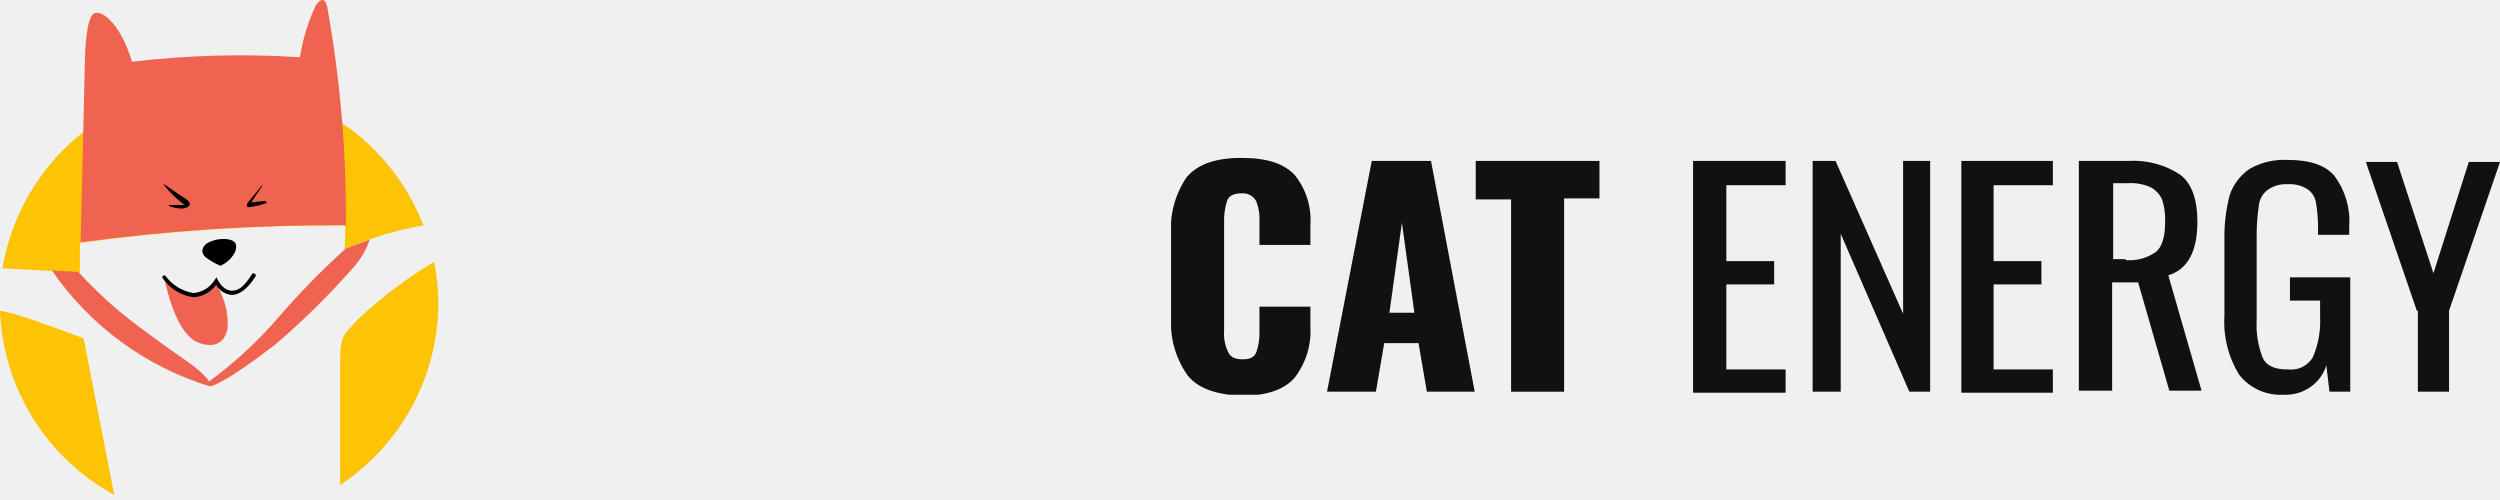
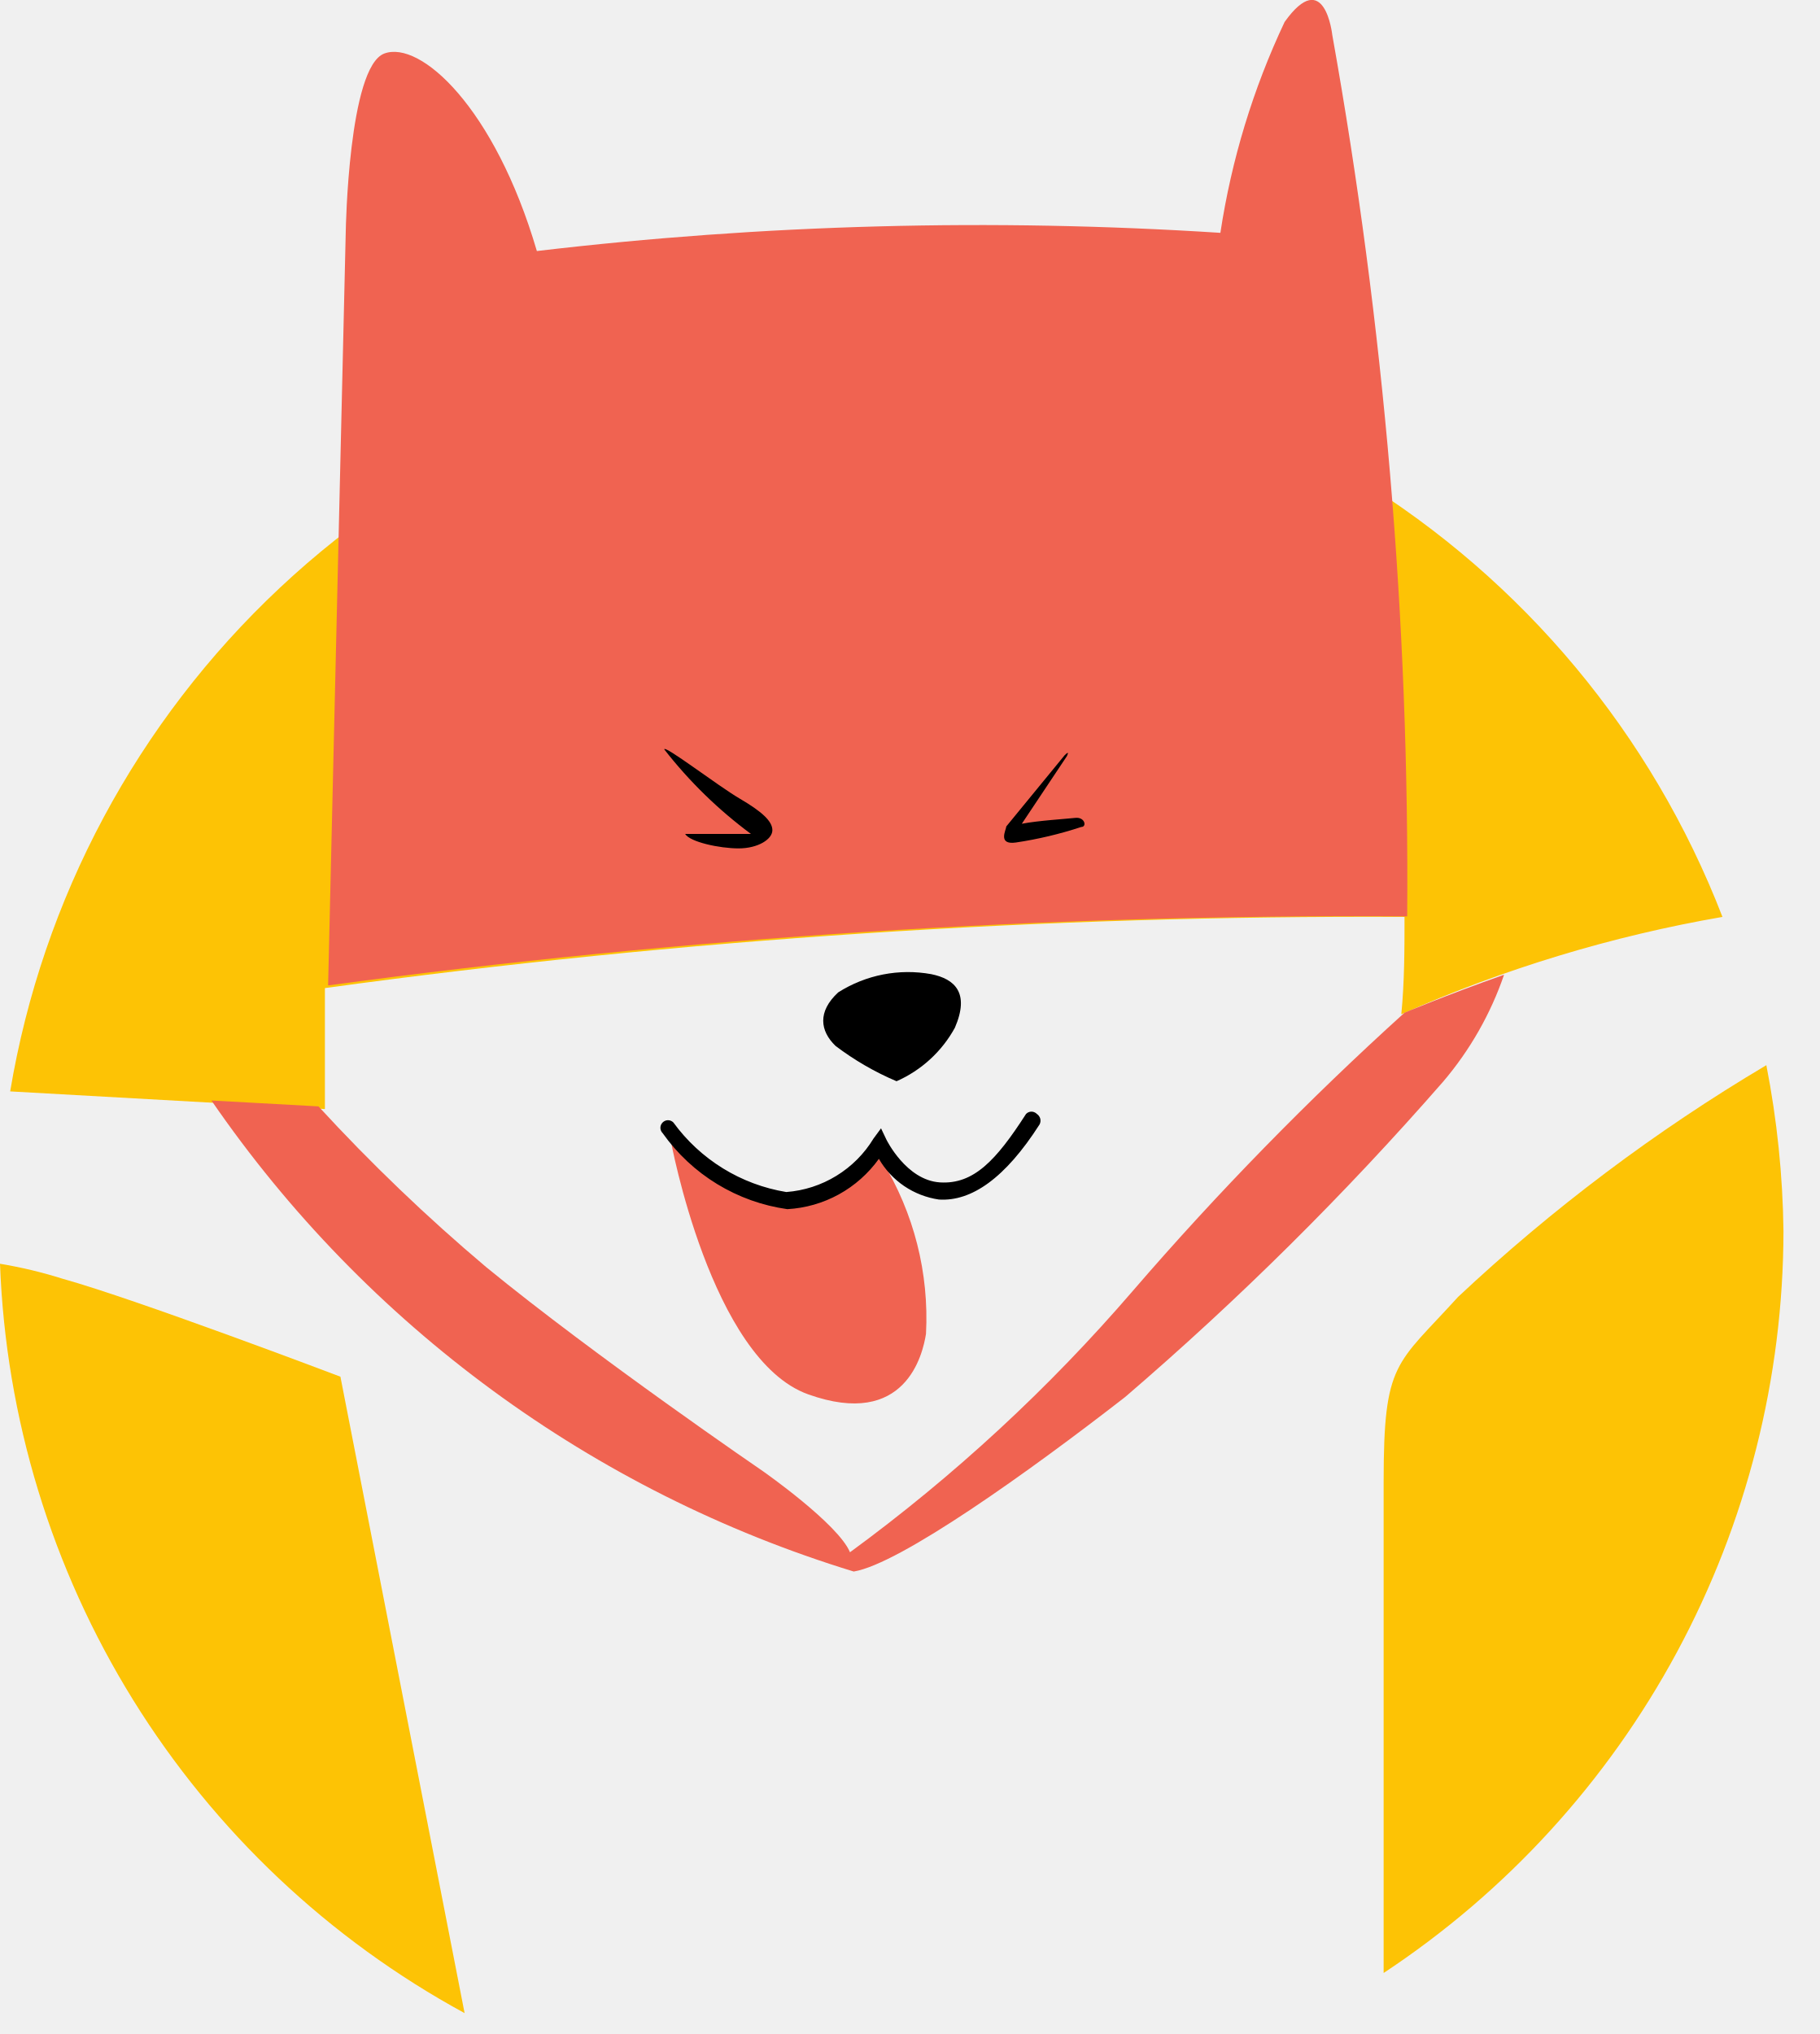
- <svg xmlns="http://www.w3.org/2000/svg" width="190" height="38" viewBox="0 0 190 38" fill="none">
-   <g clip-path="url(#clip0_95170_600)">
+ <svg xmlns="http://www.w3.org/2000/svg" width="34" height="38" viewBox="0 0 34 38" fill="none">
+   <g clip-path="url(#clip0_95254_568)">
    <path d="M6.07 20.72V18.46C12.754 17.542 19.494 17.098 26.24 17.13C26.24 17.73 26.24 18.34 26.18 18.95C28.098 18.099 30.113 17.488 32.18 17.13C30.863 13.722 28.462 10.841 25.347 8.931C22.233 7.021 18.576 6.186 14.941 6.557C11.306 6.927 7.894 8.482 5.229 10.981C2.563 13.48 0.793 16.786 0.19 20.39L6.07 20.72Z" fill="#FDC305" />
-     <path d="M27.24 24.23C26.08 25.51 25.85 25.43 25.85 27.68C25.85 28.59 25.85 32.58 25.85 36.86C28.142 35.346 30.024 33.288 31.328 30.869C32.631 28.451 33.316 25.747 33.32 23C33.307 21.959 33.2 20.922 33 19.9C30.928 21.13 28.997 22.581 27.24 24.23Z" fill="#FDC305" />
+     <path d="M27.24 24.23C26.08 25.51 25.85 25.43 25.85 27.68C25.85 28.59 25.85 32.58 25.85 36.86C28.142 35.346 30.024 33.288 31.328 30.869C32.632 28.451 33.316 25.747 33.32 23C33.307 21.959 33.2 20.922 33 19.9C30.928 21.13 28.997 22.581 27.24 24.23Z" fill="#FDC305" />
    <path d="M6.36 25.72C6.36 25.72 2.57 24.28 1.17 23.89C0.787 23.769 0.396 23.676 0 23.61C0.108 26.496 0.966 29.304 2.487 31.759C4.009 34.213 6.143 36.23 8.68 37.61L6.36 25.72Z" fill="#FDC305" />
    <path d="M26.29 17.12C26.331 11.599 25.862 6.085 24.89 0.65C24.89 0.65 24.75 -0.64 24 0.41C23.411 1.658 23.007 2.985 22.8 4.35C18.542 4.076 14.268 4.19 10.03 4.69C9.24 2 7.85 0.75 7.18 1C6.51 1.25 6.46 4.31 6.46 4.31L6.13 18.41C12.811 17.506 19.548 17.075 26.29 17.12V17.12Z" fill="#F06351" />
    <path d="M12.41 14C12.41 13.91 13.41 14.68 13.82 14.92C14.23 15.16 14.43 15.34 14.43 15.51C14.43 15.68 14.16 15.85 13.8 15.85C13.44 15.85 12.89 15.73 12.8 15.58H13.74H14.03C13.421 15.129 12.876 14.598 12.41 14V14Z" fill="black" />
    <path d="M19.89 14.11L18.8 15.44C18.8 15.5 18.63 15.79 18.98 15.74C19.394 15.678 19.802 15.581 20.2 15.45C20.31 15.45 20.27 15.26 20.09 15.28C19.91 15.3 19.4 15.33 19.09 15.39L19.93 14.13C19.93 14.13 20 14 19.89 14.11Z" fill="black" />
    <path d="M16.75 20.2C17.213 19.996 17.597 19.644 17.84 19.2C18.12 18.55 17.84 18.29 17.4 18.2C16.798 18.09 16.177 18.212 15.66 18.54C15.27 18.9 15.32 19.26 15.61 19.54C15.961 19.806 16.344 20.028 16.75 20.2V20.2Z" fill="black" />
    <path d="M16.35 21.45C16.238 21.678 16.082 21.883 15.89 22.05C15.605 22.279 15.255 22.412 14.89 22.43C14.364 22.472 13.841 22.319 13.42 22C13.222 21.881 13.044 21.732 12.89 21.56C12.79 21.449 12.667 21.36 12.53 21.3C12.53 21.3 13.28 25.4 15.1 26.05C16.92 26.7 17.24 25.3 17.3 24.92C17.36 23.785 17.074 22.659 16.48 21.69C16.46 21.38 16.45 21.58 16.35 21.45Z" fill="#F06351" />
-     <path d="M14.71 22.59C14.245 22.525 13.799 22.365 13.398 22.121C12.998 21.877 12.651 21.553 12.38 21.17C12.367 21.157 12.356 21.141 12.349 21.124C12.342 21.107 12.338 21.089 12.338 21.07C12.338 21.051 12.342 21.033 12.349 21.016C12.356 20.999 12.367 20.983 12.38 20.97C12.393 20.957 12.409 20.946 12.426 20.939C12.443 20.932 12.461 20.928 12.48 20.928C12.499 20.928 12.517 20.932 12.534 20.939C12.551 20.946 12.567 20.957 12.58 20.97C13.085 21.664 13.843 22.131 14.69 22.27V22.27C15.022 22.245 15.343 22.141 15.626 21.967C15.91 21.793 16.147 21.554 16.32 21.27L16.46 21.08L16.56 21.29C16.56 21.29 16.93 22.05 17.56 22.09C18.19 22.13 18.61 21.68 19.17 20.81C19.183 20.797 19.199 20.786 19.216 20.779C19.233 20.772 19.251 20.768 19.27 20.768C19.289 20.768 19.307 20.772 19.324 20.779C19.341 20.786 19.357 20.797 19.37 20.81C19.402 20.831 19.425 20.863 19.435 20.9C19.444 20.937 19.439 20.977 19.42 21.01C18.78 22.01 18.15 22.45 17.54 22.41C17.308 22.376 17.087 22.29 16.893 22.159C16.699 22.027 16.537 21.853 16.42 21.65C16.223 21.924 15.968 22.151 15.672 22.314C15.376 22.477 15.047 22.571 14.71 22.59V22.59Z" fill="black" />
+     <path d="M14.71 22.59C14.245 22.525 13.799 22.365 13.398 22.121C12.998 21.877 12.651 21.553 12.38 21.17C12.367 21.157 12.356 21.141 12.349 21.124C12.342 21.107 12.338 21.089 12.338 21.07C12.338 21.051 12.342 21.033 12.349 21.016C12.356 20.999 12.367 20.983 12.38 20.97C12.393 20.957 12.409 20.946 12.426 20.939C12.443 20.932 12.461 20.928 12.48 20.928C12.499 20.928 12.517 20.932 12.534 20.939C12.551 20.946 12.567 20.957 12.58 20.97C13.085 21.664 13.843 22.131 14.69 22.27V22.27C15.022 22.245 15.343 22.141 15.626 21.967C15.91 21.793 16.148 21.554 16.32 21.27L16.46 21.08L16.56 21.29C16.56 21.29 16.93 22.05 17.56 22.09C18.19 22.13 18.61 21.68 19.17 20.81C19.183 20.797 19.199 20.786 19.216 20.779C19.233 20.772 19.251 20.768 19.27 20.768C19.289 20.768 19.307 20.772 19.324 20.779C19.341 20.786 19.357 20.797 19.37 20.81C19.402 20.831 19.425 20.863 19.435 20.9C19.444 20.937 19.439 20.977 19.42 21.01C18.78 22.01 18.15 22.45 17.54 22.41C17.308 22.376 17.087 22.29 16.893 22.159C16.699 22.027 16.537 21.853 16.42 21.65C16.223 21.924 15.968 22.151 15.672 22.314C15.376 22.477 15.047 22.571 14.71 22.59V22.59Z" fill="black" />
    <path d="M26.24 18.92C24.445 20.544 22.751 22.277 21.17 24.11C19.599 25.936 17.824 27.577 15.88 29C15.66 28.47 14.26 27.49 14.26 27.49C14.26 27.49 11.13 25.35 9.08 23.67C7.974 22.737 6.929 21.735 5.95 20.67L3.95 20.56C6.84 24.765 11.07 27.868 15.95 29.36C16.81 29.22 19.22 27.5 21.02 26.1C23.139 24.282 25.124 22.313 26.96 20.21C27.462 19.621 27.849 18.942 28.1 18.21C27 18.6 26.24 18.92 26.24 18.92Z" fill="#F06351" />
  </g>
-   <g clip-path="url(#clip1_95170_600)">
-     <path d="M90.264 28.538C89.37 27.276 88.925 25.763 89 24.231V17.846C88.892 16.298 89.308 14.758 90.186 13.461C91.055 12.461 92.398 12 94.374 12C96.35 12 97.614 12.461 98.404 13.308C99.263 14.379 99.685 15.721 99.59 17.077V18.615H95.718V16.846C95.749 16.323 95.668 15.799 95.48 15.308C95.38 15.109 95.221 14.945 95.024 14.835C94.827 14.726 94.6 14.676 94.374 14.692C93.821 14.692 93.426 14.846 93.268 15.231C93.089 15.777 93.009 16.35 93.031 16.923V25.154C92.989 25.71 93.098 26.267 93.347 26.769C93.505 27.154 93.9 27.308 94.453 27.308C95.006 27.308 95.322 27.154 95.48 26.769C95.66 26.249 95.74 25.702 95.718 25.154V23.308H99.59V24.846C99.67 26.224 99.251 27.585 98.404 28.692C97.614 29.615 96.271 30.077 94.374 30.077C92.477 30 91.055 29.538 90.264 28.538Z" fill="#111111" />
-     <path d="M104.253 12.231H108.757L112.077 29.769H108.441L107.809 26.077H105.201L104.569 29.769H100.854L104.253 12.231ZM107.493 23.769L106.545 16.923L105.596 23.769H107.493Z" fill="#111111" />
-     <path d="M114.843 15.154H112.156V12.231H121.56V15.077H118.873V29.769H114.843V15.154Z" fill="#111111" />
-     <path d="M128.752 12.231H135.707V14.077H131.202V19.846H134.837V21.615H131.202V28.077H135.707V29.846H128.673V12.231H128.752Z" fill="#111111" />
-     <path d="M137.761 12.231H139.5L144.637 23.846V12.231H146.692V29.769H145.111L139.895 17.769V29.769H137.761V12.231Z" fill="#111111" />
-     <path d="M149.063 12.231H156.017V14.077H151.513V19.846H155.148V21.615H151.513V28.077H156.017V29.846H149.063V12.231Z" fill="#111111" />
-     <path d="M158.072 12.231H161.707C163.137 12.135 164.559 12.514 165.738 13.308C166.607 14 167.002 15.231 167.002 16.846C167.002 19.077 166.291 20.462 164.79 20.923L167.318 29.692H164.869L162.498 21.462H160.522V29.692H157.993V12.231H158.072ZM161.549 19.769C162.364 19.835 163.176 19.616 163.841 19.154C164.315 18.769 164.552 18 164.552 16.846C164.574 16.273 164.494 15.7 164.315 15.154C164.137 14.762 163.832 14.437 163.446 14.231C162.902 13.989 162.304 13.884 161.707 13.923H160.601V19.692H161.549V19.769Z" fill="#111111" />
-     <path d="M170.163 28.462C169.342 27.117 168.956 25.562 169.057 24V18.154C169.038 17.039 169.17 15.927 169.452 14.846C169.717 14.039 170.244 13.337 170.954 12.846C171.836 12.338 172.854 12.097 173.878 12.154C175.538 12.154 176.723 12.539 177.434 13.385C178.252 14.502 178.644 15.862 178.541 17.231V17.846H176.17V17.308C176.173 16.663 176.12 16.02 176.012 15.385C175.945 14.983 175.718 14.623 175.379 14.385C174.935 14.101 174.408 13.966 173.878 14C173.311 13.965 172.75 14.128 172.297 14.461C172.111 14.614 171.959 14.802 171.851 15.013C171.742 15.225 171.679 15.456 171.665 15.692C171.561 16.38 171.508 17.074 171.507 17.769V24.308C171.449 25.304 171.61 26.301 171.981 27.231C172.297 27.846 172.93 28.077 173.878 28.077C174.252 28.122 174.632 28.059 174.97 27.895C175.307 27.73 175.587 27.473 175.775 27.154C176.192 26.181 176.381 25.13 176.328 24.077V22.846H174.036V21.077H178.62V29.769H177.039L176.802 27.769C176.595 28.439 176.163 29.023 175.576 29.427C174.989 29.831 174.28 30.033 173.562 30C172.909 30.037 172.256 29.916 171.663 29.648C171.07 29.379 170.555 28.972 170.163 28.462V28.462Z" fill="#111111" />
-     <path d="M183.678 23.615L179.805 12.308H182.176L184.942 20.769L187.629 12.308H190L186.128 23.615V29.769H183.757V23.615H183.678Z" fill="#111111" />
-   </g>
  <defs>
-     <clipPath id="clip0_95170_600">
+     <clipPath id="clip0_95254_568">
      <rect width="33.32" height="37.61" fill="white" />
-     </clipPath>
-     <clipPath id="clip1_95170_600">
-       <rect width="101" height="18" fill="white" transform="translate(89 12)" />
    </clipPath>
  </defs>
</svg>
